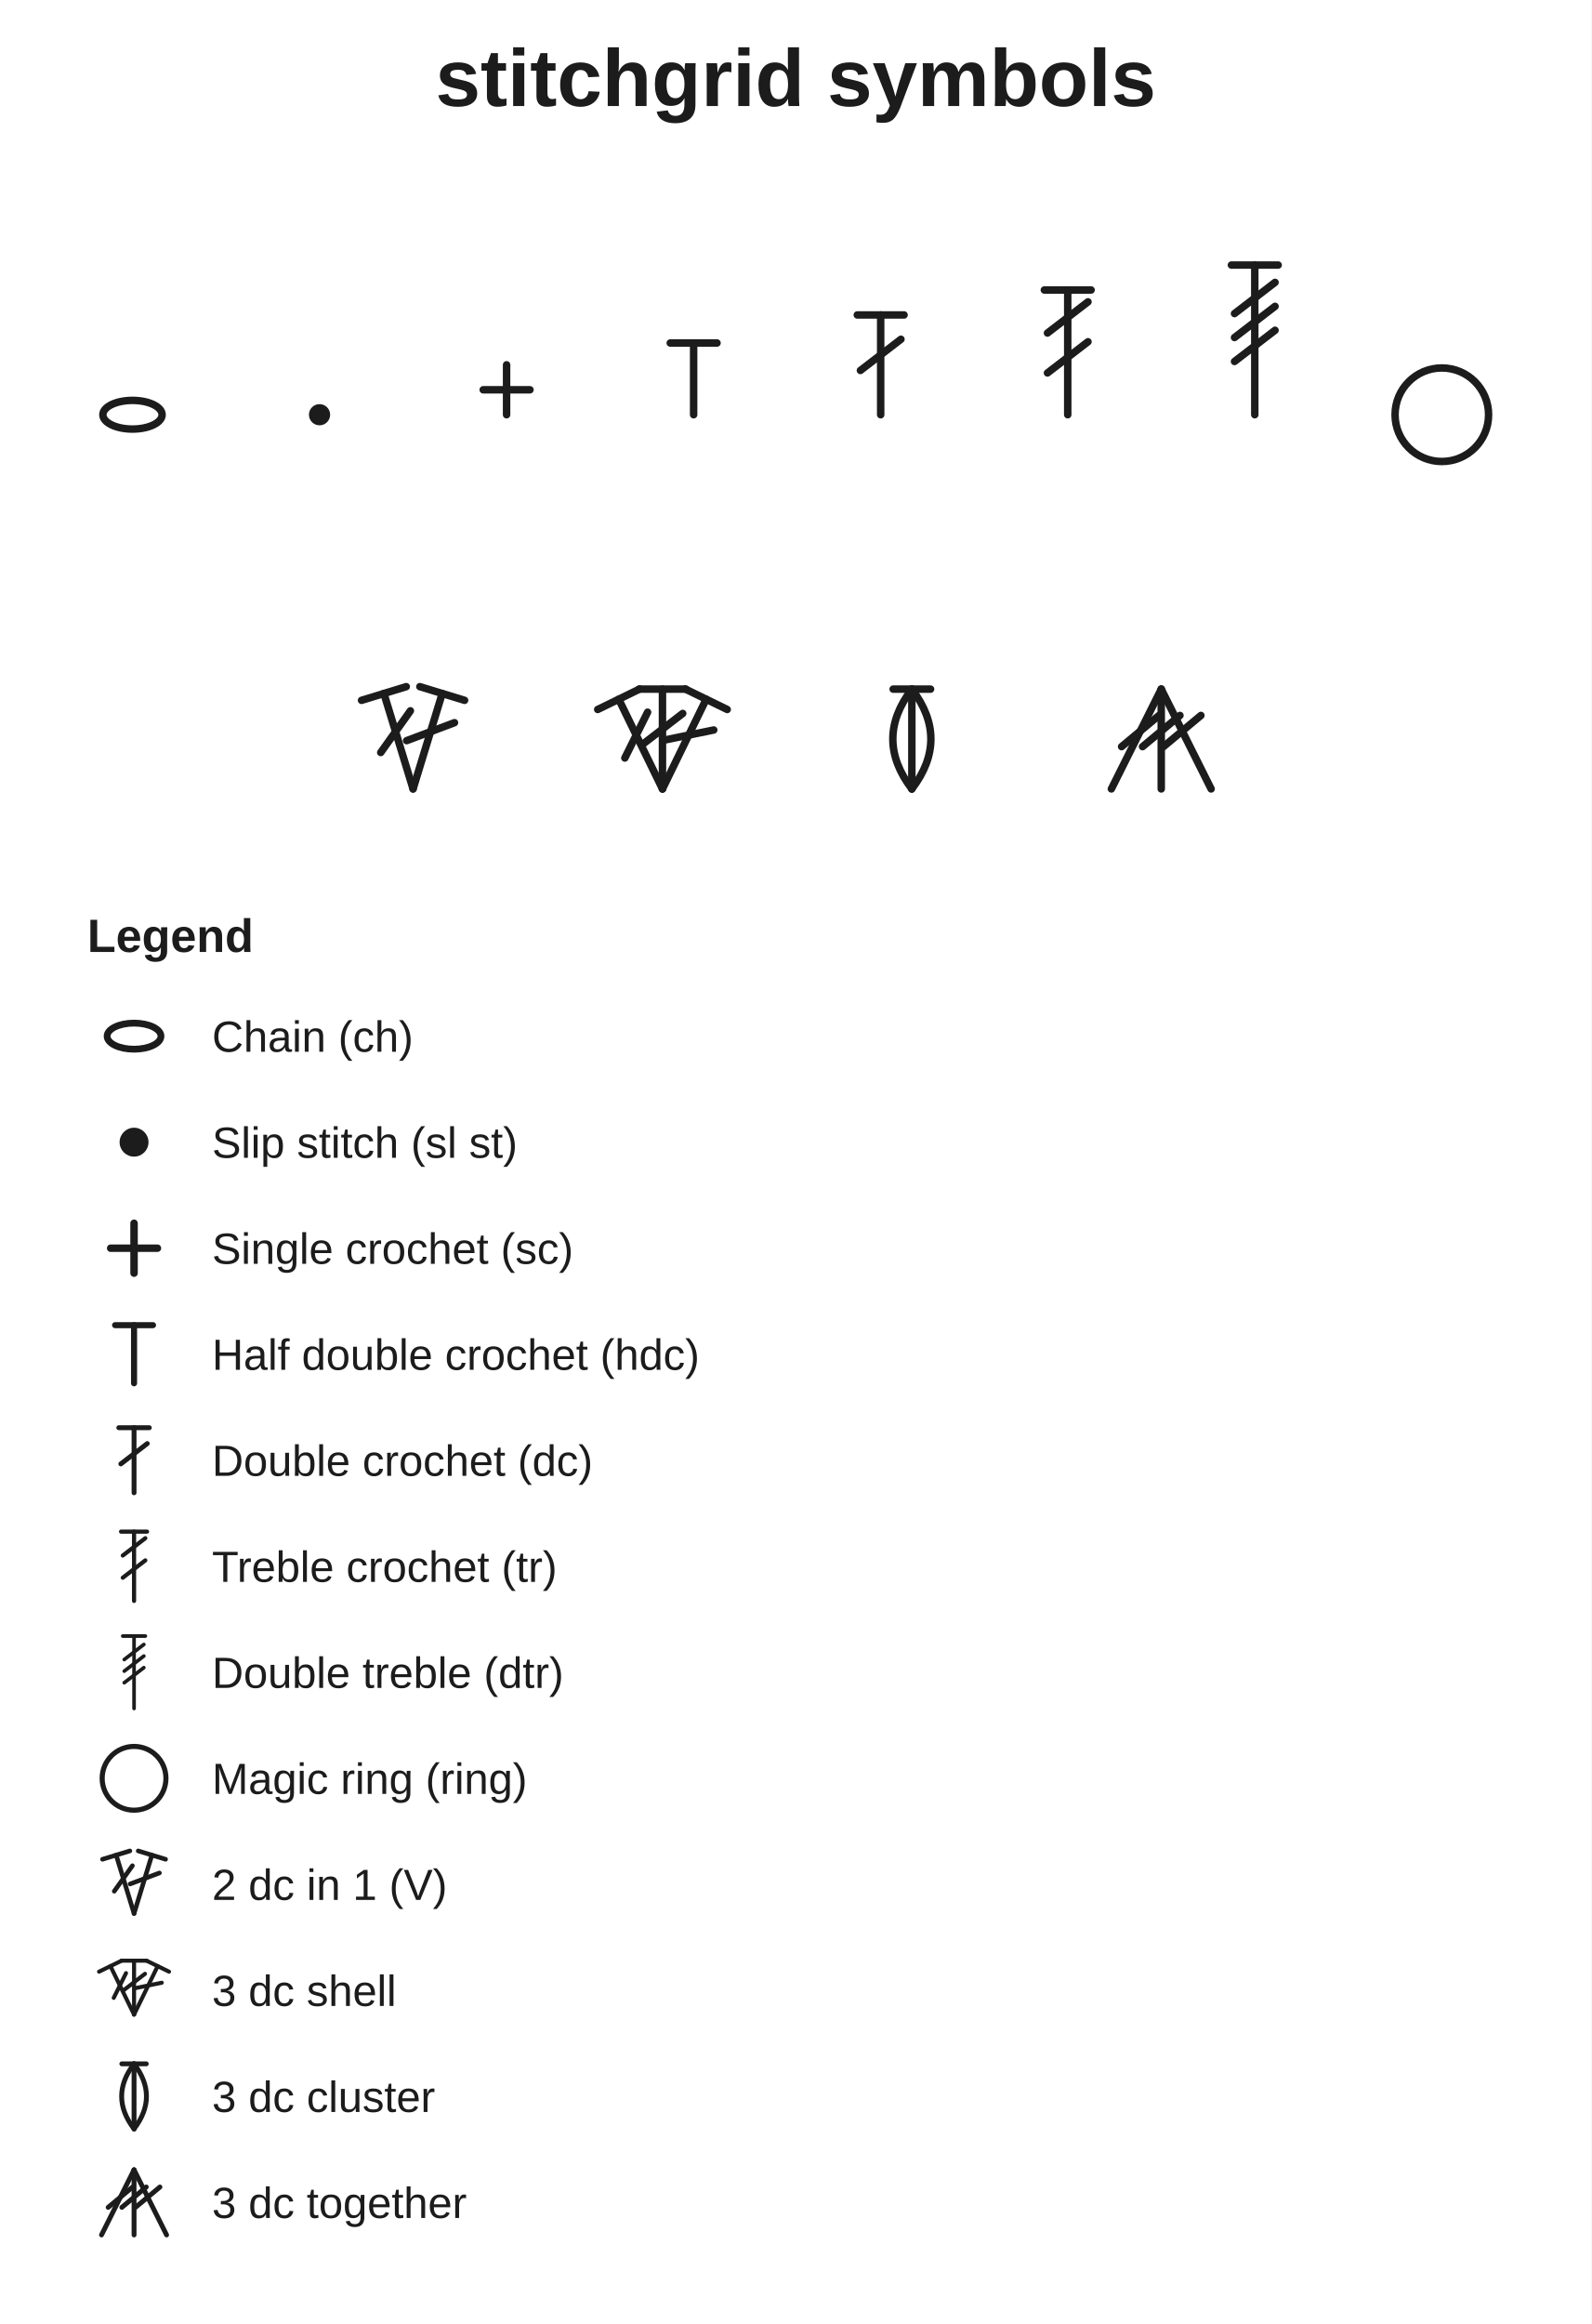
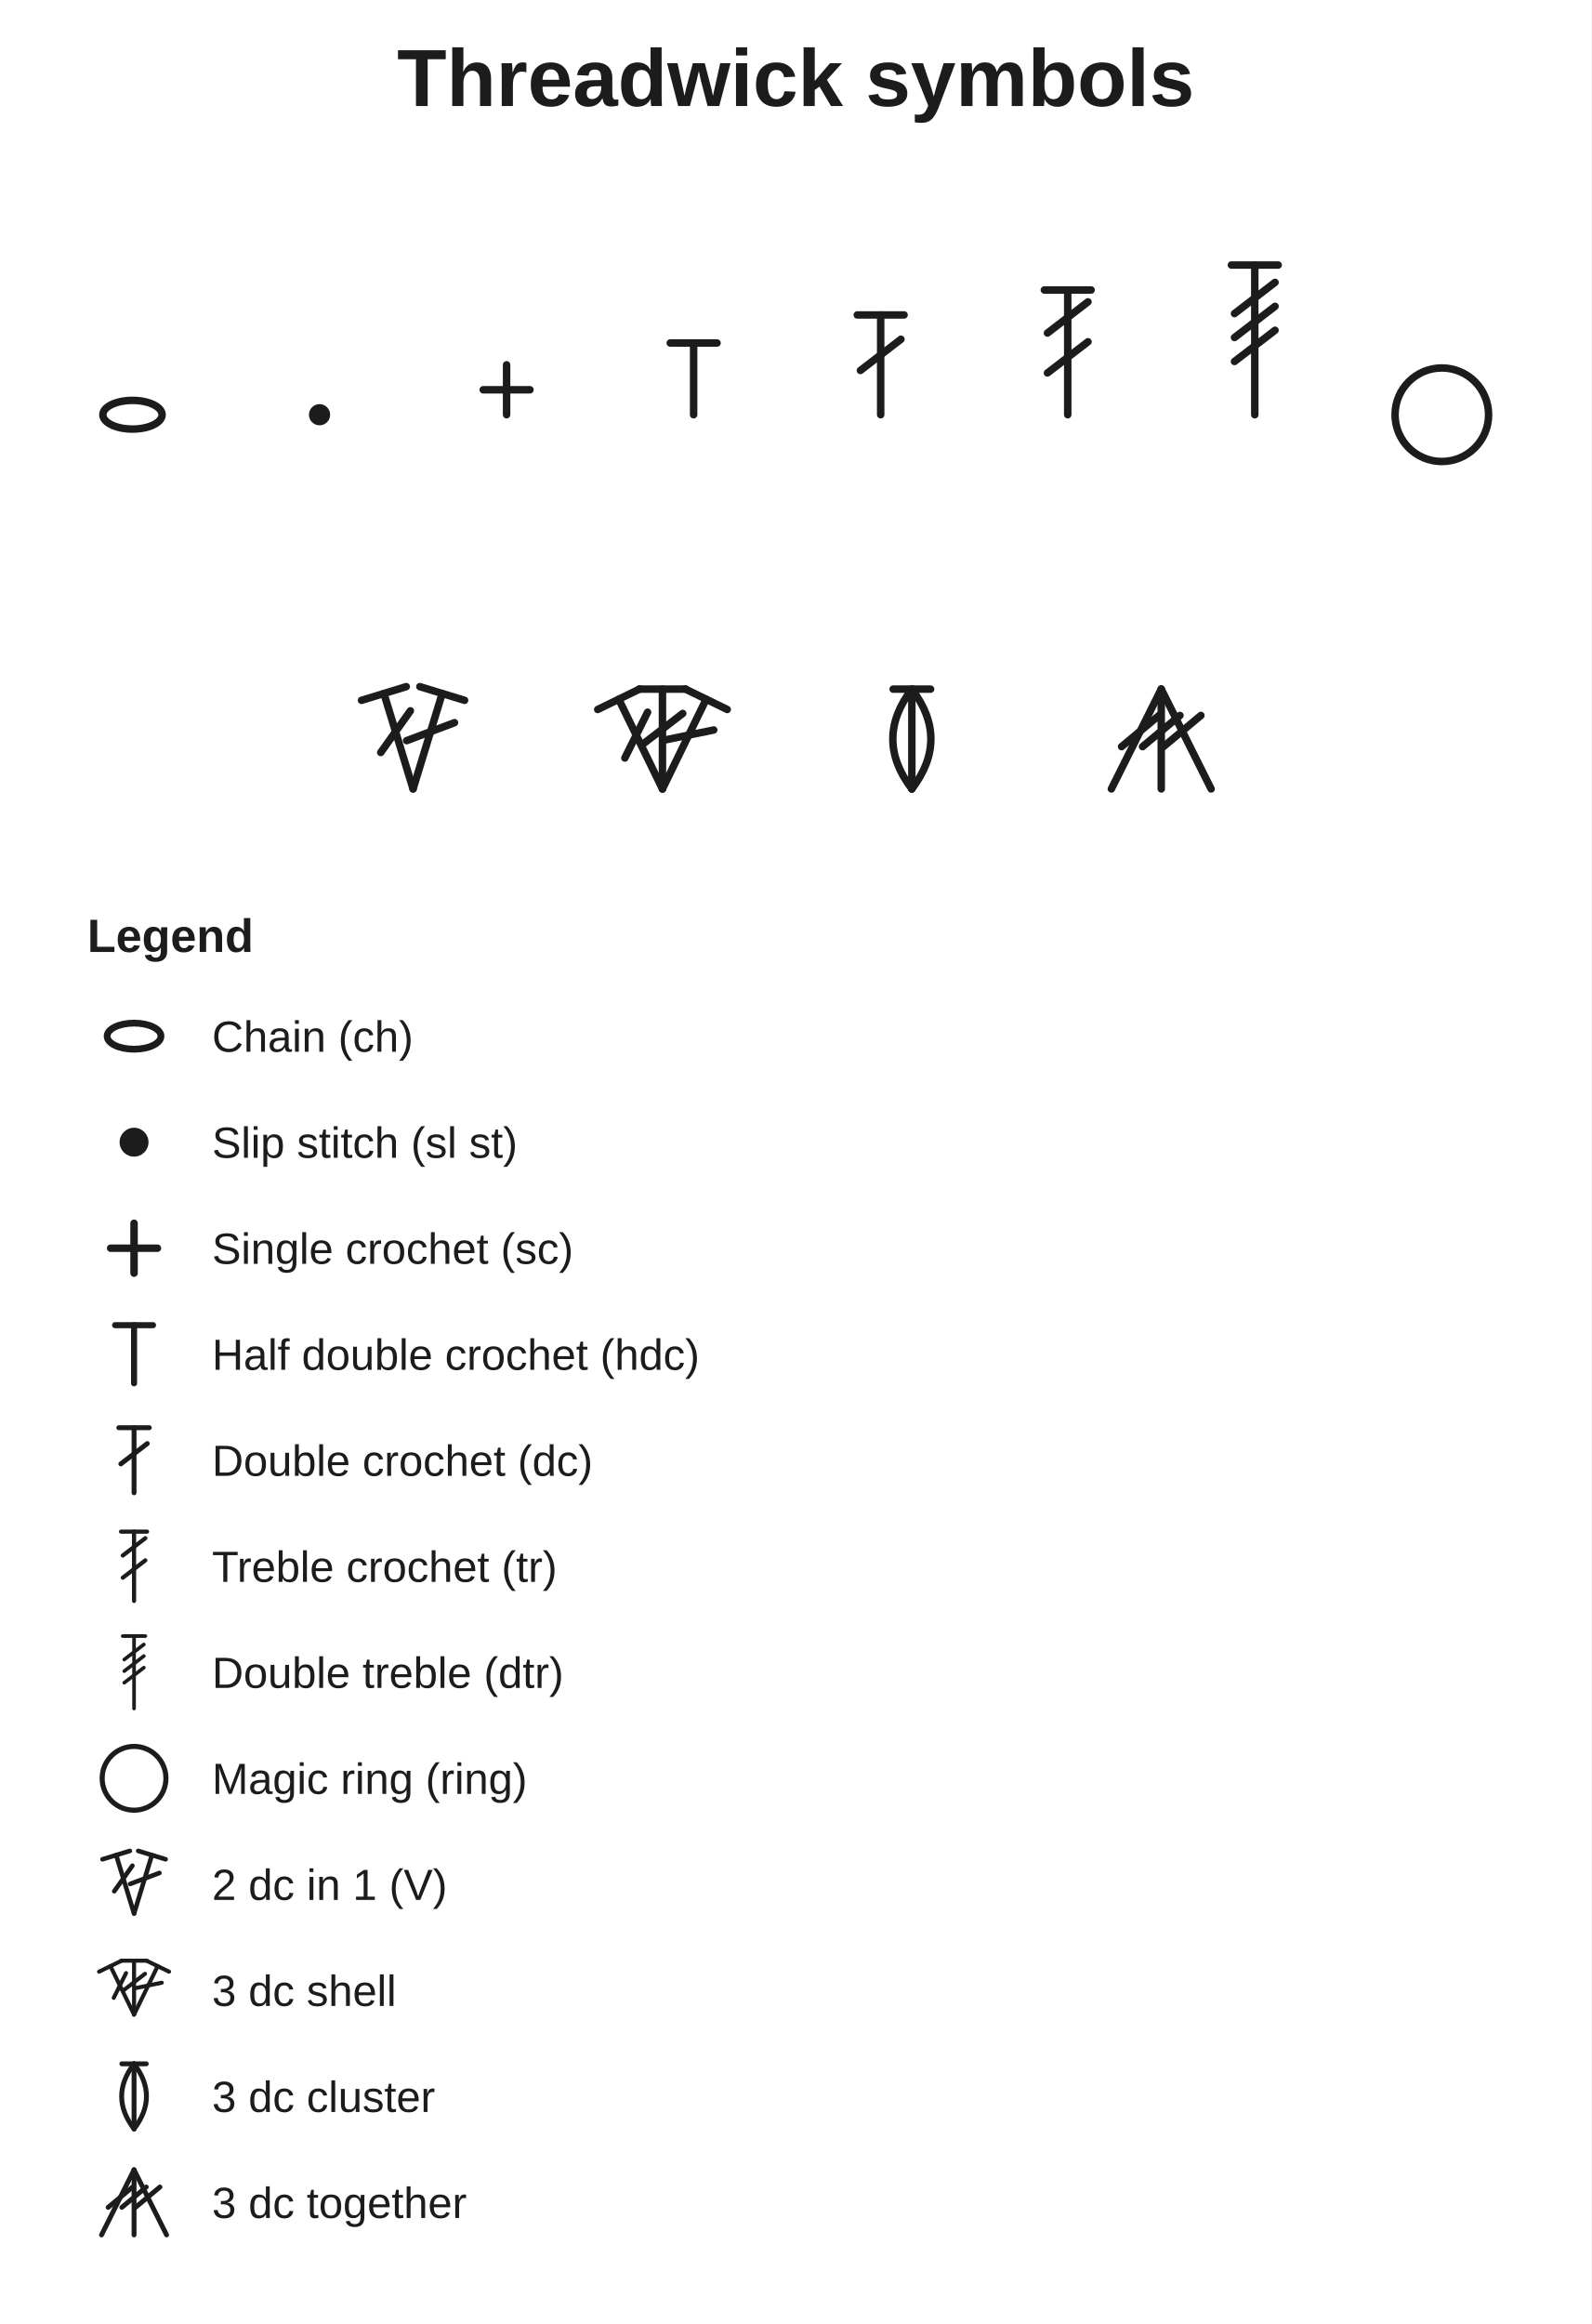
<svg xmlns="http://www.w3.org/2000/svg" width="510.5" height="745.29" viewBox="-252.5 -133 510.5 745.29">
  <rect x="-252.5" y="-133" width="510.5" height="745.29" fill="#ffffff" />
-   <text x="2.75" y="-99" text-anchor="middle" font-family="system-ui,Segoe UI,Arial" font-size="26" font-weight="800" fill="#1c1c1c">stitchgrid symbols</text>
+   <text x="2.75" y="-99" text-anchor="middle" font-family="system-ui,Segoe UI,Arial" font-size="26" font-weight="800" fill="#1c1c1c">Threadwick symbols</text>
  <g class="stitches">
    <g transform="translate(-210 0) rotate(0)">
      <ellipse cx="0" cy="0" rx="9.5" ry="4.6" stroke="#1c1c1c" stroke-width="2.4" stroke-linecap="round" fill="none" />
    </g>
    <g transform="translate(-150 0) rotate(0)">
      <circle cx="0" cy="0" r="3.4" fill="#1c1c1c" />
    </g>
    <g transform="translate(-90 0) rotate(0)">
      <line x1="0" y1="0" x2="0" y2="-16" stroke="#1c1c1c" stroke-width="2.4" stroke-linecap="round" fill="none" />
      <line x1="-7.5" y1="-8" x2="7.5" y2="-8" stroke="#1c1c1c" stroke-width="2.4" stroke-linecap="round" fill="none" />
    </g>
    <g transform="translate(-30 0) rotate(0)">
      <line x1="0" y1="0" x2="0" y2="-23" stroke="#1c1c1c" stroke-width="2.4" stroke-linecap="round" fill="none" />
      <line x1="-7.5" y1="-23" x2="7.5" y2="-23" stroke="#1c1c1c" stroke-width="2.4" stroke-linecap="round" fill="none" />
    </g>
    <g transform="translate(30 0) rotate(0)">
      <line x1="0" y1="0" x2="0" y2="-32" stroke="#1c1c1c" stroke-width="2.4" stroke-linecap="round" fill="none" />
      <line x1="-7.5" y1="-32" x2="7.5" y2="-32" stroke="#1c1c1c" stroke-width="2.4" stroke-linecap="round" fill="none" />
      <line x1="-6.5" y1="-14.2" x2="6.5" y2="-24.2" stroke="#1c1c1c" stroke-width="2.4" stroke-linecap="round" fill="none" />
    </g>
    <g transform="translate(90 0) rotate(0)">
      <line x1="0" y1="0" x2="0" y2="-40" stroke="#1c1c1c" stroke-width="2.4" stroke-linecap="round" fill="none" />
      <line x1="-7.5" y1="-40" x2="7.5" y2="-40" stroke="#1c1c1c" stroke-width="2.4" stroke-linecap="round" fill="none" />
      <line x1="-6.5" y1="-13.4" x2="6.5" y2="-23.4" stroke="#1c1c1c" stroke-width="2.4" stroke-linecap="round" fill="none" />
      <line x1="-6.5" y1="-26.2" x2="6.5" y2="-36.2" stroke="#1c1c1c" stroke-width="2.4" stroke-linecap="round" fill="none" />
    </g>
    <g transform="translate(150 0) rotate(0)">
      <line x1="0" y1="0" x2="0" y2="-48" stroke="#1c1c1c" stroke-width="2.4" stroke-linecap="round" fill="none" />
      <line x1="-7.5" y1="-48" x2="7.5" y2="-48" stroke="#1c1c1c" stroke-width="2.4" stroke-linecap="round" fill="none" />
      <line x1="-6.5" y1="-17.08" x2="6.5" y2="-27.08" stroke="#1c1c1c" stroke-width="2.4" stroke-linecap="round" fill="none" />
      <line x1="-6.5" y1="-24.76" x2="6.5" y2="-34.76" stroke="#1c1c1c" stroke-width="2.4" stroke-linecap="round" fill="none" />
      <line x1="-6.5" y1="-32.44" x2="6.5" y2="-42.44" stroke="#1c1c1c" stroke-width="2.4" stroke-linecap="round" fill="none" />
    </g>
    <g transform="translate(210 0) rotate(0)">
      <circle cx="0" cy="0" r="15" stroke="#1c1c1c" stroke-width="2.4" stroke-linecap="round" fill="none" />
    </g>
    <g transform="translate(-120 120) rotate(0)">
      <g transform="rotate(-17)">
        <line x1="0" y1="0" x2="0" y2="-32" stroke="#1c1c1c" stroke-width="2.4" stroke-linecap="round" fill="none" />
        <line x1="-7.5" y1="-32" x2="7.5" y2="-32" stroke="#1c1c1c" stroke-width="2.4" stroke-linecap="round" fill="none" />
        <line x1="-6.5" y1="-14.2" x2="6.5" y2="-24.2" stroke="#1c1c1c" stroke-width="2.4" stroke-linecap="round" fill="none" />
      </g>
      <g transform="rotate(17)">
        <line x1="0" y1="0" x2="0" y2="-32" stroke="#1c1c1c" stroke-width="2.4" stroke-linecap="round" fill="none" />
        <line x1="-7.5" y1="-32" x2="7.5" y2="-32" stroke="#1c1c1c" stroke-width="2.4" stroke-linecap="round" fill="none" />
        <line x1="-6.5" y1="-14.2" x2="6.5" y2="-24.2" stroke="#1c1c1c" stroke-width="2.4" stroke-linecap="round" fill="none" />
      </g>
    </g>
    <g transform="translate(-40 120) rotate(0)">
      <g transform="rotate(-26)">
        <line x1="0" y1="0" x2="0" y2="-32" stroke="#1c1c1c" stroke-width="2.4" stroke-linecap="round" fill="none" />
        <line x1="-7.5" y1="-32" x2="7.5" y2="-32" stroke="#1c1c1c" stroke-width="2.4" stroke-linecap="round" fill="none" />
        <line x1="-6.5" y1="-14.2" x2="6.5" y2="-24.2" stroke="#1c1c1c" stroke-width="2.4" stroke-linecap="round" fill="none" />
      </g>
      <g transform="rotate(0)">
        <line x1="0" y1="0" x2="0" y2="-32" stroke="#1c1c1c" stroke-width="2.4" stroke-linecap="round" fill="none" />
        <line x1="-7.5" y1="-32" x2="7.5" y2="-32" stroke="#1c1c1c" stroke-width="2.4" stroke-linecap="round" fill="none" />
        <line x1="-6.5" y1="-14.2" x2="6.5" y2="-24.2" stroke="#1c1c1c" stroke-width="2.4" stroke-linecap="round" fill="none" />
      </g>
      <g transform="rotate(26)">
        <line x1="0" y1="0" x2="0" y2="-32" stroke="#1c1c1c" stroke-width="2.4" stroke-linecap="round" fill="none" />
        <line x1="-7.5" y1="-32" x2="7.5" y2="-32" stroke="#1c1c1c" stroke-width="2.4" stroke-linecap="round" fill="none" />
        <line x1="-6.5" y1="-14.2" x2="6.5" y2="-24.2" stroke="#1c1c1c" stroke-width="2.4" stroke-linecap="round" fill="none" />
      </g>
    </g>
    <g transform="translate(40 120) rotate(0)">
      <path d="M 0 0 Q -12.2 -16 0 -32" stroke="#1c1c1c" stroke-width="2.4" stroke-linecap="round" fill="none" />
      <path d="M 0 0 Q 0 -16 0 -32" stroke="#1c1c1c" stroke-width="2.4" stroke-linecap="round" fill="none" />
      <path d="M 0 0 Q 12.2 -16 0 -32" stroke="#1c1c1c" stroke-width="2.4" stroke-linecap="round" fill="none" />
      <line x1="-6" y1="-32" x2="6" y2="-32" stroke="#1c1c1c" stroke-width="2.4" stroke-linecap="round" fill="none" />
    </g>
    <g transform="translate(120 120) rotate(0)">
      <line x1="-16" y1="0" x2="0" y2="-32" stroke="#1c1c1c" stroke-width="2.4" stroke-linecap="round" fill="none" />
      <line x1="-12.72" y1="-13.56" x2="-0.72" y2="-23.56" stroke="#1c1c1c" stroke-width="2.4" stroke-linecap="round" fill="none" />
      <line x1="0" y1="0" x2="0" y2="-32" stroke="#1c1c1c" stroke-width="2.4" stroke-linecap="round" fill="none" />
      <line x1="-6" y1="-13.56" x2="6" y2="-23.56" stroke="#1c1c1c" stroke-width="2.4" stroke-linecap="round" fill="none" />
      <line x1="16" y1="0" x2="0" y2="-32" stroke="#1c1c1c" stroke-width="2.4" stroke-linecap="round" fill="none" />
      <line x1="0.72" y1="-13.56" x2="12.72" y2="-23.56" stroke="#1c1c1c" stroke-width="2.4" stroke-linecap="round" fill="none" />
    </g>
  </g>
  <g class="legend" transform="translate(-224.5 184.29)">
    <text x="0" y="-12" font-family="system-ui,Segoe UI,Arial" font-size="15" font-weight="700" fill="#1c1c1c">Legend</text>
    <svg x="0" y="0" width="30" height="30" viewBox="-16.5 -16.5 33 33">
      <ellipse cx="0" cy="0" rx="9.5" ry="4.6" stroke="#1c1c1c" stroke-width="2.4" stroke-linecap="round" fill="none" />
    </svg>
    <text x="40" y="20" font-family="system-ui,Segoe UI,Arial" font-size="14" fill="#1c1c1c">Chain (ch)</text>
    <svg x="0" y="34" width="30" height="30" viewBox="-11 -11 22 22">
      <circle cx="0" cy="0" r="3.4" fill="#1c1c1c" />
    </svg>
    <text x="40" y="54" font-family="system-ui,Segoe UI,Arial" font-size="14" fill="#1c1c1c">Slip stitch (sl st)</text>
    <svg x="0" y="68" width="30" height="30" viewBox="-15 -23 30 30">
      <line x1="0" y1="0" x2="0" y2="-16" stroke="#1c1c1c" stroke-width="2.4" stroke-linecap="round" fill="none" />
      <line x1="-7.5" y1="-8" x2="7.5" y2="-8" stroke="#1c1c1c" stroke-width="2.4" stroke-linecap="round" fill="none" />
    </svg>
    <text x="40" y="88" font-family="system-ui,Segoe UI,Arial" font-size="14" fill="#1c1c1c">Single crochet (sc)</text>
    <svg x="0" y="102" width="30" height="30" viewBox="-18.5 -30 37 37">
      <line x1="0" y1="0" x2="0" y2="-23" stroke="#1c1c1c" stroke-width="2.4" stroke-linecap="round" fill="none" />
      <line x1="-7.5" y1="-23" x2="7.5" y2="-23" stroke="#1c1c1c" stroke-width="2.4" stroke-linecap="round" fill="none" />
    </svg>
    <text x="40" y="122" font-family="system-ui,Segoe UI,Arial" font-size="14" fill="#1c1c1c">Half double crochet (hdc)</text>
    <svg x="0" y="136" width="30" height="30" viewBox="-23 -39 46 46">
      <line x1="0" y1="0" x2="0" y2="-32" stroke="#1c1c1c" stroke-width="2.4" stroke-linecap="round" fill="none" />
      <line x1="-7.5" y1="-32" x2="7.5" y2="-32" stroke="#1c1c1c" stroke-width="2.4" stroke-linecap="round" fill="none" />
      <line x1="-6.5" y1="-14.2" x2="6.5" y2="-24.2" stroke="#1c1c1c" stroke-width="2.4" stroke-linecap="round" fill="none" />
    </svg>
    <text x="40" y="156" font-family="system-ui,Segoe UI,Arial" font-size="14" fill="#1c1c1c">Double crochet (dc)</text>
    <svg x="0" y="170" width="30" height="30" viewBox="-27 -47 54 54">
      <line x1="0" y1="0" x2="0" y2="-40" stroke="#1c1c1c" stroke-width="2.4" stroke-linecap="round" fill="none" />
      <line x1="-7.5" y1="-40" x2="7.5" y2="-40" stroke="#1c1c1c" stroke-width="2.4" stroke-linecap="round" fill="none" />
      <line x1="-6.5" y1="-13.4" x2="6.5" y2="-23.4" stroke="#1c1c1c" stroke-width="2.4" stroke-linecap="round" fill="none" />
      <line x1="-6.5" y1="-26.2" x2="6.5" y2="-36.2" stroke="#1c1c1c" stroke-width="2.4" stroke-linecap="round" fill="none" />
    </svg>
    <text x="40" y="190" font-family="system-ui,Segoe UI,Arial" font-size="14" fill="#1c1c1c">Treble crochet (tr)</text>
    <svg x="0" y="204" width="30" height="30" viewBox="-31 -55 62 62">
      <line x1="0" y1="0" x2="0" y2="-48" stroke="#1c1c1c" stroke-width="2.4" stroke-linecap="round" fill="none" />
      <line x1="-7.5" y1="-48" x2="7.5" y2="-48" stroke="#1c1c1c" stroke-width="2.4" stroke-linecap="round" fill="none" />
      <line x1="-6.5" y1="-17.08" x2="6.5" y2="-27.08" stroke="#1c1c1c" stroke-width="2.4" stroke-linecap="round" fill="none" />
      <line x1="-6.5" y1="-24.76" x2="6.5" y2="-34.76" stroke="#1c1c1c" stroke-width="2.4" stroke-linecap="round" fill="none" />
      <line x1="-6.5" y1="-32.44" x2="6.5" y2="-42.44" stroke="#1c1c1c" stroke-width="2.4" stroke-linecap="round" fill="none" />
    </svg>
    <text x="40" y="224" font-family="system-ui,Segoe UI,Arial" font-size="14" fill="#1c1c1c">Double treble (dtr)</text>
    <svg x="0" y="238" width="30" height="30" viewBox="-22 -22 44 44">
      <circle cx="0" cy="0" r="15" stroke="#1c1c1c" stroke-width="2.4" stroke-linecap="round" fill="none" />
    </svg>
    <text x="40" y="258" font-family="system-ui,Segoe UI,Arial" font-size="14" fill="#1c1c1c">Magic ring (ring)</text>
    <svg x="0" y="272" width="30" height="30" viewBox="-24.49 -39.79 48.99 48.99">
      <g transform="rotate(-17)">
        <line x1="0" y1="0" x2="0" y2="-32" stroke="#1c1c1c" stroke-width="2.4" stroke-linecap="round" fill="none" />
        <line x1="-7.5" y1="-32" x2="7.5" y2="-32" stroke="#1c1c1c" stroke-width="2.4" stroke-linecap="round" fill="none" />
        <line x1="-6.5" y1="-14.2" x2="6.5" y2="-24.2" stroke="#1c1c1c" stroke-width="2.4" stroke-linecap="round" fill="none" />
      </g>
      <g transform="rotate(17)">
        <line x1="0" y1="0" x2="0" y2="-32" stroke="#1c1c1c" stroke-width="2.4" stroke-linecap="round" fill="none" />
        <line x1="-7.5" y1="-32" x2="7.5" y2="-32" stroke="#1c1c1c" stroke-width="2.4" stroke-linecap="round" fill="none" />
        <line x1="-6.5" y1="-14.2" x2="6.5" y2="-24.2" stroke="#1c1c1c" stroke-width="2.4" stroke-linecap="round" fill="none" />
      </g>
    </svg>
    <text x="40" y="292" font-family="system-ui,Segoe UI,Arial" font-size="14" fill="#1c1c1c">2 dc in 1 (V)</text>
    <svg x="0" y="306" width="30" height="30" viewBox="-27.77 -42.15 55.54 55.54">
      <g transform="rotate(-26)">
        <line x1="0" y1="0" x2="0" y2="-32" stroke="#1c1c1c" stroke-width="2.4" stroke-linecap="round" fill="none" />
        <line x1="-7.5" y1="-32" x2="7.5" y2="-32" stroke="#1c1c1c" stroke-width="2.4" stroke-linecap="round" fill="none" />
        <line x1="-6.5" y1="-14.2" x2="6.5" y2="-24.2" stroke="#1c1c1c" stroke-width="2.4" stroke-linecap="round" fill="none" />
      </g>
      <g transform="rotate(0)">
        <line x1="0" y1="0" x2="0" y2="-32" stroke="#1c1c1c" stroke-width="2.4" stroke-linecap="round" fill="none" />
        <line x1="-7.5" y1="-32" x2="7.5" y2="-32" stroke="#1c1c1c" stroke-width="2.4" stroke-linecap="round" fill="none" />
        <line x1="-6.5" y1="-14.2" x2="6.5" y2="-24.2" stroke="#1c1c1c" stroke-width="2.4" stroke-linecap="round" fill="none" />
      </g>
      <g transform="rotate(26)">
        <line x1="0" y1="0" x2="0" y2="-32" stroke="#1c1c1c" stroke-width="2.4" stroke-linecap="round" fill="none" />
        <line x1="-7.5" y1="-32" x2="7.5" y2="-32" stroke="#1c1c1c" stroke-width="2.4" stroke-linecap="round" fill="none" />
        <line x1="-6.5" y1="-14.2" x2="6.5" y2="-24.2" stroke="#1c1c1c" stroke-width="2.4" stroke-linecap="round" fill="none" />
      </g>
    </svg>
    <text x="40" y="326" font-family="system-ui,Segoe UI,Arial" font-size="14" fill="#1c1c1c">3 dc shell</text>
    <svg x="0" y="340" width="30" height="30" viewBox="-23 -39 46 46">
      <path d="M 0 0 Q -12.2 -16 0 -32" stroke="#1c1c1c" stroke-width="2.4" stroke-linecap="round" fill="none" />
      <path d="M 0 0 Q 0 -16 0 -32" stroke="#1c1c1c" stroke-width="2.4" stroke-linecap="round" fill="none" />
      <path d="M 0 0 Q 12.2 -16 0 -32" stroke="#1c1c1c" stroke-width="2.4" stroke-linecap="round" fill="none" />
      <line x1="-6" y1="-32" x2="6" y2="-32" stroke="#1c1c1c" stroke-width="2.4" stroke-linecap="round" fill="none" />
    </svg>
    <text x="40" y="360" font-family="system-ui,Segoe UI,Arial" font-size="14" fill="#1c1c1c">3 dc cluster</text>
    <svg x="0" y="374" width="30" height="30" viewBox="-23 -39 46 46">
      <line x1="-16" y1="0" x2="0" y2="-32" stroke="#1c1c1c" stroke-width="2.4" stroke-linecap="round" fill="none" />
      <line x1="-12.72" y1="-13.56" x2="-0.72" y2="-23.56" stroke="#1c1c1c" stroke-width="2.4" stroke-linecap="round" fill="none" />
      <line x1="0" y1="0" x2="0" y2="-32" stroke="#1c1c1c" stroke-width="2.4" stroke-linecap="round" fill="none" />
      <line x1="-6" y1="-13.56" x2="6" y2="-23.56" stroke="#1c1c1c" stroke-width="2.4" stroke-linecap="round" fill="none" />
      <line x1="16" y1="0" x2="0" y2="-32" stroke="#1c1c1c" stroke-width="2.4" stroke-linecap="round" fill="none" />
      <line x1="0.72" y1="-13.56" x2="12.72" y2="-23.56" stroke="#1c1c1c" stroke-width="2.4" stroke-linecap="round" fill="none" />
    </svg>
    <text x="40" y="394" font-family="system-ui,Segoe UI,Arial" font-size="14" fill="#1c1c1c">3 dc together</text>
  </g>
</svg>
